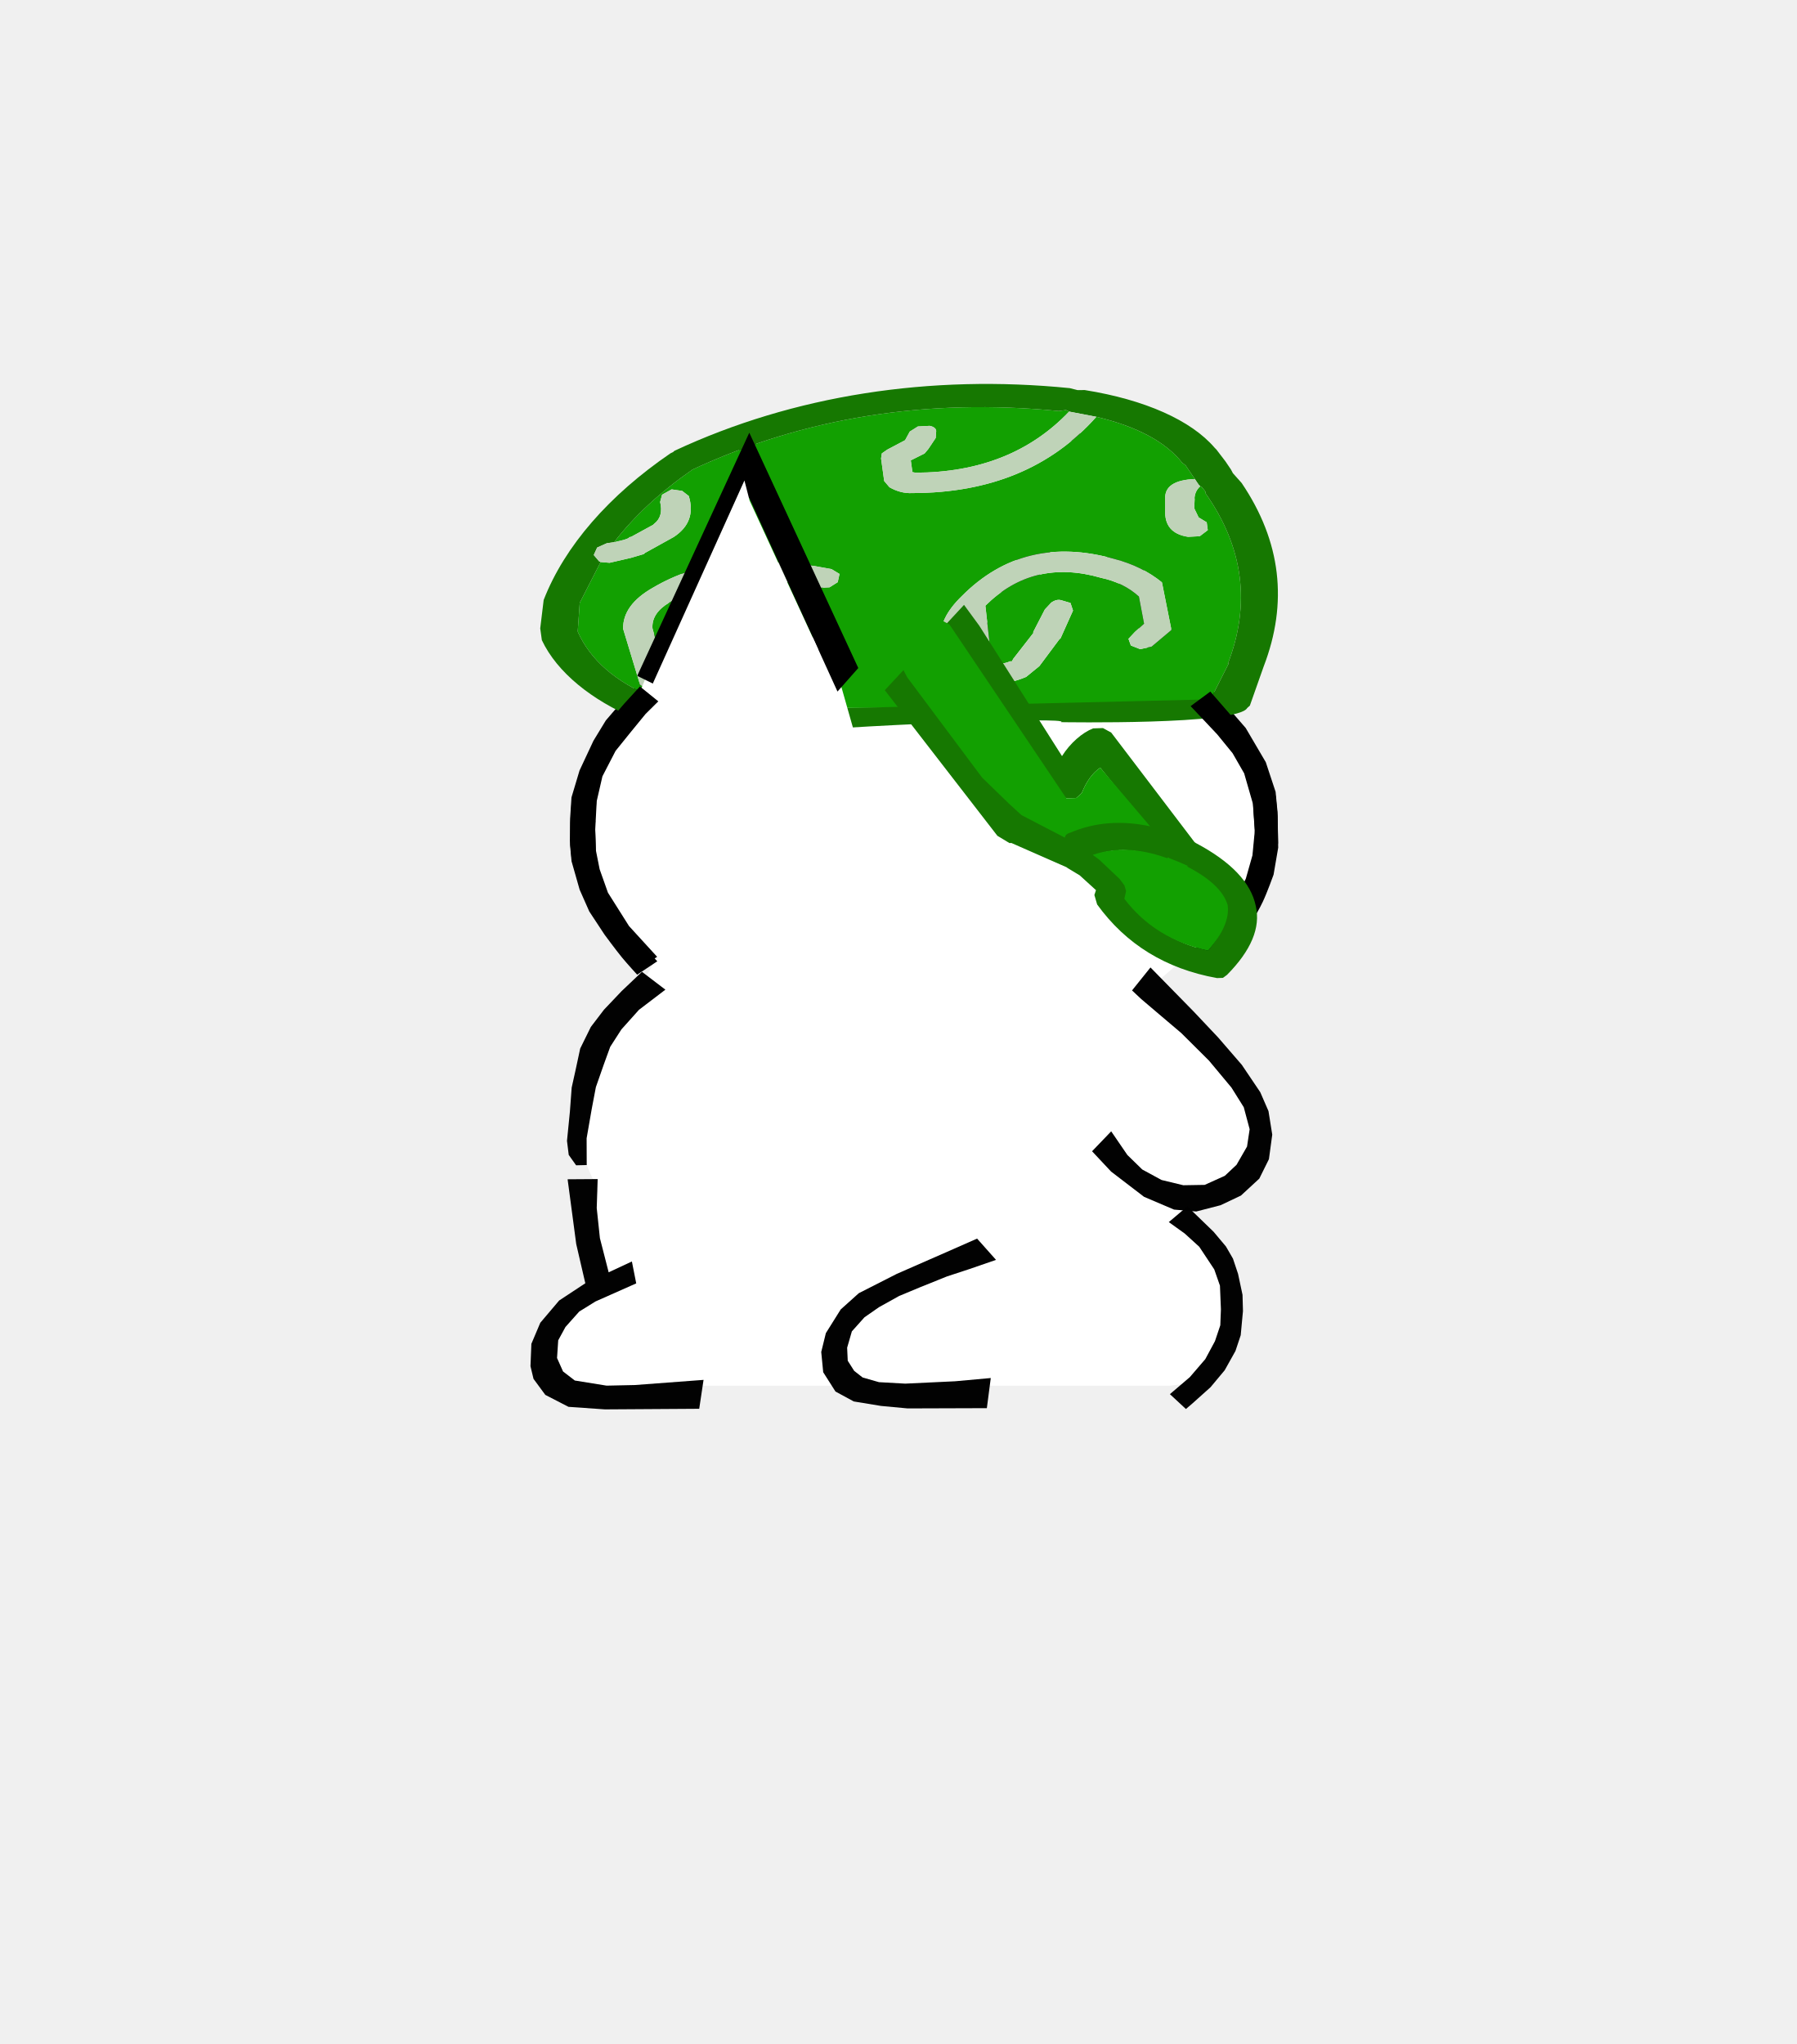
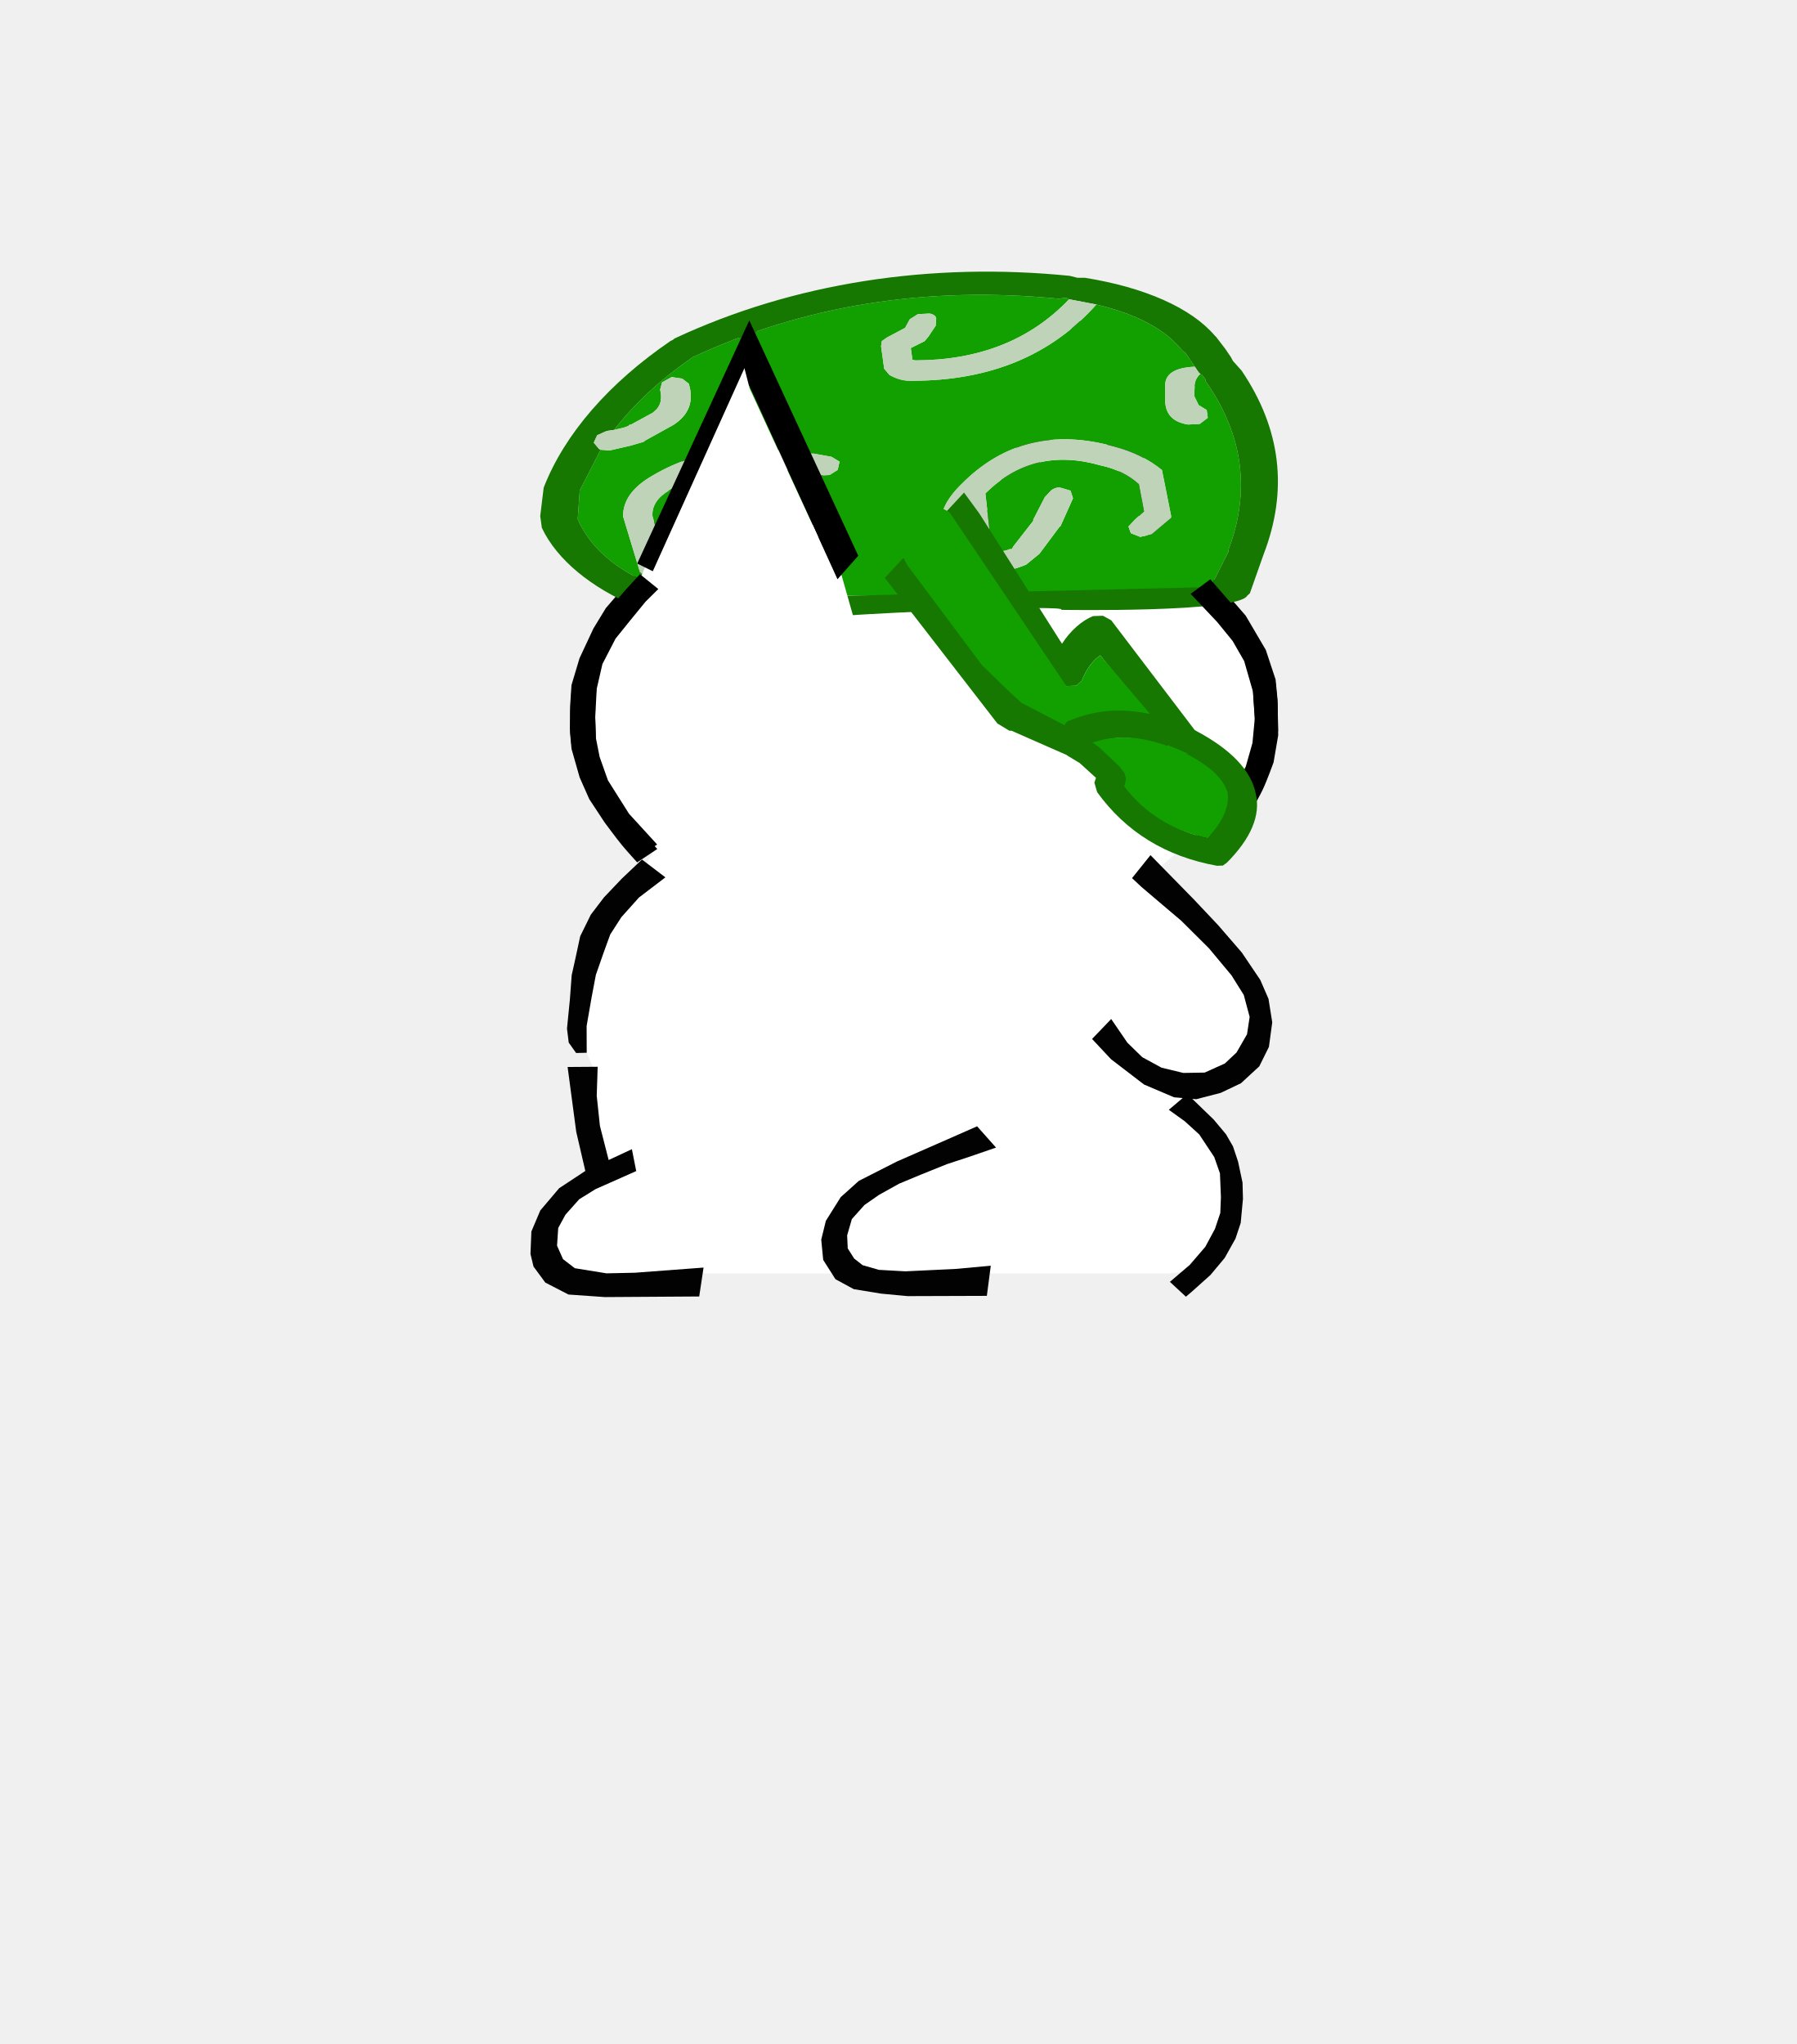
- <svg xmlns="http://www.w3.org/2000/svg" height="182" width="160">
-   <g style="clip-rule:evenodd;fill-rule:evenodd;stroke-linejoin:round;stroke-miterlimit:2">
-     <path d="m56.323 85.554.314-.815-3.807-6.035-1.438-4.56 1.373-6.522 4.135-5.647 1.446-2.354 7.328-15.627 1.194-1.258 8.576 17.368 11.82-.173 8.065-16.618 1.081-1.018 8.527 18.03 2.82 1.392 1.983 1.65 2.253 4.108.97 3.683-.133 6.317-3.978 6.408-2.835.964-3.342 2.884L110 95.627l2.089 6.418-4.807 4.96-5.472-.907 3.919 1.321 1.892 2.312 1.9 4.815-.357 5.985-3.313 2.639-1.677.216H61.582l-8.487.512-2.646-.988-2.067-4.224 4.465-5.051-.512-3.703.885-3.95-.976-2.244-.565-6.19 6.837-12.353-2.599-.362 50.1.014" style="fill:#fff;fill-opacity:.99;fill-rule:nonzero" />
-     <path d="m103.73 61.089 2.397-1.113-10.166-21.89-9.745 20.99-9.803.005-9.705-20.953-9.978 21.65 2.37 1.172 7.594-17.034 7.868 17.26 13.612-.212 7.78-17.2zm4.031.09 3.162 3.64 1.79 3.047.873 2.638.172 1.79.047 2.78-.413 2.408s-.59 1.647-.97 2.435c-.293.61-.628 1.199-1.002 1.762-.675 1.016-1.45 1.966-2.233 2.902-.462.55-1.452 1.593-1.452 1.593l-1.718-1.327 2.2-2.23 1.56-2.06 1.155-2.311.593-2.09.214-2.247-.186-2.747-.778-2.7-1.03-1.794-1.372-1.682-2.367-2.512zM56.723 86.386l1.793-1.19-2.507-2.742-1.874-2.97-.74-2.087-.338-1.701-.068-2.186.133-2.572.51-2.214 1.17-2.263 1.29-1.599 1.38-1.689 1.137-1.125-1.636-1.324-1.402 1.533-1.623 1.888-1.103 1.81-1.24 2.65L50.888 71l-.119 1.843-.02 2.022.133 1.423.72 2.528.86 1.942 1.358 2.063s1.015 1.38 1.558 2.04c.438.516.886 1.025 1.344 1.524zm2.527 1.735-2.087-1.589-1.811 1.719-1.57 1.653-1.17 1.534-.948 1.924-.43 1.998-.328 1.478-.16 2.156-.258 2.59.155 1.25.657.926.944-.022-.008-2.384.452-2.595.372-1.96.703-2.01.574-1.58.995-1.547 1.564-1.746zm44.826 20.696 1.653-1.398 2.334 2.257 1.101 1.312.626 1.082.453 1.356.398 1.867.039 1.449-.2 2.146-.468 1.405-.96 1.717-1.264 1.513-1.63 1.46-.557.477-1.427-1.323 1.773-1.514 1.38-1.606.86-1.6.475-1.413.055-1.418-.086-2.107-.507-1.451-1.335-2.015-1.294-1.178zm-53.533-3.812.768 5.77.809 3.488-2.33 1.536-1.68 1.982-.793 1.874-.08 1.994.27 1.126 1.05 1.427 2.062 1.063 3.248.228 8.395-.054.386-2.573-6.117.459-2.518.054-2.827-.456-1.05-.807-.534-1.197.105-1.577.645-1.185 1.224-1.373 1.453-.902 3.624-1.608-.386-1.95-2.068.965-.78-3.043-.283-2.679.084-2.581z" style="fill-opacity:.99;fill-rule:nonzero" />
-     <path d="m102.445 86.143 3.856 3.936 2.172 2.302 2.106 2.435 1.641 2.434.733 1.685.335 2.095-.296 2.183-.857 1.732-1.636 1.51-1.81.858-2.17.561-1.976-.17-2.67-1.137-2.935-2.248-1.695-1.81 1.704-1.774 1.44 2.105 1.326 1.294 1.72.934 1.936.467 1.903-.032 1.794-.809 1.042-.979.934-1.623.233-1.545-.523-1.956-1.094-1.747-2.008-2.41-2.464-2.45-1.966-1.668-1.594-1.355-.824-.772zm-15.439 24.143-2.652 1.169-4.506 1.975-3.375 1.717-1.611 1.446-1.323 2.11-.412 1.677.175 1.803 1.093 1.72 1.629.884 2.425.398 2.369.222 7.056-.023.35-2.683-3.179.289-4.438.21-2.34-.131-1.456-.418-.75-.587-.574-.903-.053-1.16.42-1.453 1.125-1.256 1.3-.904 1.786-.993 1.896-.79 2.359-.949 2.014-.662 2.357-.813z" style="fill-opacity:.99;fill-rule:nonzero" />
-     <path d="m58.819 89.557.093-.078.468-.155h.187c5.551-1.604 10.978-1.578 16.28.077l-.094-.077 2.994 1.164.187.077c1.621.724-3.992 17.639-4.678 23.122l-.187-.388-.374-.388-.655-.465-.562-.155-5.894.31c-.249 0-.436.052-.561.155l-.281.388-.936 2.949-.093.93.28.389c.25.259.593.31 1.03.155l.467-.31.281-.388-.093-.621a8.328 8.328 0 0 1 .655-2.095l4.865-.31h.093l.094.155c.623 1.603.187 2.948-1.31 4.035v.077l-1.965 1.086.094-.077-4.117.31h-.093c-.936-.051-1.653-.413-2.152-1.086-.811-1.035-1.155-2.121-1.03-3.259l.655-3.104.936-1.551.094-.621-.375-.466-.748-.155-.561.388-1.123 1.94-.749 3.491c-.125 1.397.312 2.768 1.31 4.113.811 1.138 1.965 1.759 3.462 1.862l5.24-.466h.186l1.871-1.086-.374.466h-.093c-1.933 1.862-4.303 3.026-7.11 3.491h-.094l-2.62-.31-3.555-1.397.187-.465-.187-1.164-.187-.698-.094-.078-1.123-1.63c-.748-.879-1.964-1.241-3.648-1.086l-.562.31-.28.544.374.543.655.155c.935-.051 1.59.104 1.964.466l.094.077.842 1.242v.077l.094.078.093.233.094.543a23.278 23.278 0 0 1-5.801-4.656c-3.431-6.259-3.68-12.828-.748-19.708v-.388l.187-.155c3.305 2.328 4.553 5.173 3.742 8.535l-.094.155h-1.122l-.468-.776-.374-.232-.936-.466-.655-.078a.613.613 0 0 0-.561.31l-.094.622.375.465.748.31.655 1.01.28.31.468.077h2.152l.655-.233c.499-.362.78-.75.842-1.164.998-4.087-.592-7.501-4.771-10.242 1.435-2.069 3.243-3.465 5.426-4.19l.28-.155 1.404-.388c-.187 1.087.312 1.656 1.497 1.707l1.03.078c1.434.155 2.369-.181 2.806-1.009l.094-.62-.468-.466h-.749l-.561.388-.842.155h-.187l-.749-.078h-.093c-.437-.051-.78-.18-1.03-.387m14.409 3.724-1.217-1.086-.093-.078-4.584.155c-1.185.621-2.121 1.397-2.807 2.328-2.37 3.052-1.871 5.819 1.497 8.302 2.432 1.863 5.052 1.889 7.859.078l.187-.078c.748-.827.873-1.758.374-2.793l-.842-.776-2.245-1.241-.094-.078-2.433-.854-.748.078-.374.466c-.125.155-.094.336.093.543l.562.388 1.964.776h.094l2.152 1.241.187.078.093.077h-.093c.187.362.155.698-.094 1.009l-5.426-.078c-2.557-1.913-2.932-4.008-1.123-6.285.499-.775 1.248-1.396 2.246-1.862h-.094l2.713-.077.655.543.562.388.654-.078.468-.465-.093-.621" style="fill:#12a001" transform="matrix(.12858 .93173 -1.65957 .22902 247.94 -32.016)" />
-     <path d="m57.602 88.237-.842.233h.094l.374-.155.28-.078h.094" style="fill:#ccc" transform="matrix(.12858 .93173 -1.65957 .22902 247.94 -32.016)" />
-     <path d="m78.934 90.565-.187-.077-2.994-1.164.093.077c-5.301-1.655-10.728-1.68-16.279-.077h-.187l-.468.155-.093.078-.187.077-.562.155-1.403.388-.28.155c-2.184.725-3.993 2.121-5.427 4.19l-.749 1.242-.093.155-.187.155v.388c-2.932 6.88-2.682 13.45.748 19.708a23.314 23.314 0 0 0 5.8 4.656v.388l.281.543.655.233.655-.233.094-.078 3.555 1.397 2.62.31h.093c2.807-.465 5.177-1.63 7.11-3.491h.094l.374-.466.188-.155h.093c2.12-1.5 2.776-3.362 1.965-5.587M57.64 87.82l.375-.077 1.029-.388c5.988-1.656 11.828-1.585 17.503.174l3.485 1.01.187.155c1.497.62-1.079 9.903-1.079 9.903-.375-.621-2.451 10.912-2.825 16.654-.063 1.24-.653 2.56-1.464 3.75l-.187.31v.078l-1.404 1.551v.078c-2.245 2.12-5.289 3.755-8.532 4.324h-1.123l-2.62-.388c-4.802-1.5-8.99-4.221-12.109-7.739l-.094-.155-.093-.077c-3.68-6.673-3.878-14.029-.76-21.27l.281-.389.094-.388c1.684-3.103 4.222-5.383 7.091-6.417l.187-.078 1.217-.388.842-.233" style="fill:#167801" transform="matrix(.12858 .93173 -1.65957 .22902 247.94 -32.016)" />
-     <path d="M74.256 113.687c.811 2.225.156 4.087-1.965 5.587h-.093l-.188.155-1.87 1.086h-.188l-5.24.466c-1.497-.103-2.65-.724-3.46-1.862-.999-1.345-1.435-2.716-1.31-4.113l.748-3.491 1.123-1.94.56-.388.75.155.374.466-.094.62-.936 1.552-.654 3.104c-.125 1.138.218 2.224 1.029 3.259.499.673 1.216 1.035 2.152 1.086h.093l4.117-.31-.094.077 1.965-1.086v-.077c1.497-1.087 1.933-2.432 1.31-4.035l-.094-.155h-.093l-4.865.31a8.328 8.328 0 0 0-.655 2.095l.093.62-.28.389-.468.31c-.437.155-.78.104-1.03-.155l-.28-.388.093-.931.936-2.949.28-.388c.125-.103.313-.155.562-.155l5.894-.31.562.155.655.465.374.388.187.388m-16.092 7.992-.094.078-.655.233-.655-.233-.28-.543v-.388l-.094-.543-.093-.233-.094-.078v-.077l-.842-1.242-.094-.077c-.373-.362-1.028-.517-1.964-.466l-.655-.155-.374-.543.28-.543.562-.31c1.684-.155 2.9.207 3.648 1.086l1.123 1.629.094.078.187.698.187 1.164-.187.465m-8.046-25.76.093-.155.749-1.242c4.179 2.742 5.769 6.156 4.771 10.242-.062.414-.343.802-.842 1.164l-.655.233h-2.152l-.467-.078-.281-.31-.655-1.009-.748-.31-.375-.465.094-.621a.613.613 0 0 1 .561-.31l.655.077.936.466.374.232.468.776h1.122l.094-.155c.811-3.362-.437-6.207-3.742-8.535m7.952-6.13.562-.155.187-.077c.249.207.592.336 1.029.387h.093l.749.078h.187l.842-.155.561-.388h.749l.468.465-.094.621c-.437.828-1.372 1.164-2.807 1.009l-1.029-.078c-1.185-.051-1.684-.62-1.497-1.707m15.157 3.492.093.62-.468.466-.654.078-.562-.388-.655-.543-2.713.077h.094c-.998.466-1.747 1.087-2.246 1.862-1.809 2.276-1.434 4.371 1.123 6.285l5.426.078c.25-.311.281-.647.094-1.009h.093l-.093-.077-.187-.078-2.152-1.241h-.094l-1.964-.776-.562-.388c-.187-.207-.218-.388-.093-.543l.374-.466.748-.078 2.433.854.094.078 2.245 1.241.842.776c.499 1.035.374 1.966-.374 2.793l-.187.078c-2.807 1.811-5.427 1.785-7.86-.078-3.367-2.483-3.866-5.25-1.496-8.302.686-.931 1.622-1.707 2.807-2.328l4.584-.155.093.078 1.217 1.086" style="fill:#bfd3b8" transform="matrix(.12858 .93173 -1.65957 .22902 247.94 -32.016)" />
-     <path d="m58.376 64.223-1.802 4.383 6.39 6.799 13.681-2.171-2.991-10.527-14.499.328z" style="fill:#fff" transform="translate(0 -6)" />
-     <path d="m74.575 67.576 1.851-2.094-9.705-20.953-9.979 21.65 2.37 1.171 7.595-17.034zm-17.591-.451 1.636 1.324z" style="fill-rule:nonzero" transform="translate(0 -6)" />
-     <path d="m66.749 50.574 6.092 13.21-6.348 8.397-3.175-2.765-1.075.512-8.294 9.165h-1.127l1.69-7.936 2.765-2.407 9.011-19.968z" style="fill:#fff" transform="translate(0 -6)" />
-     <path d="m59.112 67.35-2.37-1.171zm-2.376 25.437 1.792-1.192-2.506-2.74-1.875-2.97-.74-2.088-.337-1.701L53 79.91l.134-2.571.509-2.214 1.17-2.263 1.29-1.6 1.38-1.688 1.137-1.125-1.636-1.324-1.402 1.532-1.622 1.888-1.104 1.81-1.24 2.65L50.9 77.4l-.118 1.844-.02 2.02.132 1.424.72 2.529.86 1.942 1.358 2.062s1.015 1.38 1.558 2.04c.43.524 1.345 1.525 1.345 1.525zm51.038-25.207 3.162 3.64 1.79 3.046.872 2.638.172 1.791.048 2.78-.413 2.408s-.591 1.647-.97 2.434c-.292.609-.628 1.2-1.002 1.762-.676 1.017-1.45 1.967-2.234 2.902-.461.55-1.452 1.593-1.452 1.593l-1.717-1.326 2.199-2.23 1.56-2.061 1.156-2.311.593-2.09.214-2.247-.187-2.747-.778-2.7-1.03-1.794-1.371-1.681-2.368-2.512z" style="fill-rule:nonzero" transform="translate(0 -6)" />
-     <path d="m93.061 95.686.562.078.467.388.094.465c-.187.776-.187 1.449 0 2.018 0 0 3.728-1.079 4.178-1.176-1.621-.776-2.643-1.856-3.453-3.304-.125-.155-.156-.31-.094-.466m-13.829.842 10.608-3.309.842.077.094.078 3.525.819h.094l.842.077 1.31-.155.093-.31.468-.388c2.807-.983 5.613-.75 8.42.698l.28.233.094.31c.312 2.173-.03 3.725-1.029 4.656-1.06 1.034-2.775 1.37-5.145 1.008h-.094l-7.906 2.541-.562-.077-.467-.388c-.375-.621-.596-1.626-.533-2.609l-8.623 3.647-1.473.504m15.654-8.045s.236.204-.468 0c.81 1.242 1.83 1.912 3.513 2.43v.077h.094l.28.078.281.077.655.155-.093-.077c1.559.258 2.68.148 3.367-.421.56-.621.897-1.564.772-3.013-1.996-.93-3.938-.948-5.871-.328l-.187.466-.281.233-.468.155-1.594.168" style="fill:#167801" transform="matrix(1.19977 .87169 .8162 -1.12341 -95.534 97.058)" />
-     <path d="m75.097 99.457 6.533-3.416 7.167-2.376 2.244-.342.991-.12 2.9.466c-.062.155-.031.31.094.465.811 1.449 2.027 2.561 3.649 3.337l-4.491 1.164c-.187-.569-.187-1.242 0-2.018l-.094-.465-.467-.388-11.808 4.61m15.55-6.55 1.684-.233.468-.155.28-.233.188-.465c1.933-.621 3.898-.466 5.894.465.125 1.449-.094 2.483-.655 3.104-.687.569-1.809.724-3.368.466l.093.077-.655-.155-.28-.078-.28-.077h-.094v-.078c-1.685-.517-2.932-1.397-3.743-2.638h.468" style="fill:#12a001" transform="matrix(1.19977 .87169 .8162 -1.12341 -95.534 97.058)" />
+ <svg xmlns="http://www.w3.org/2000/svg" height="182" width="160" version="1.1" id="svg367">
+   <defs id="defs371" />
+   <g style="clip-rule:evenodd;fill-rule:evenodd;stroke-linejoin:round;stroke-miterlimit:2" id="g365" transform="translate(0,-9.999687)">
+     <path d="m 56.323,85.554 0.314,-0.815 -3.807,-6.035 -1.438,-4.56 1.373,-6.522 4.135,-5.647 1.446,-2.354 7.328,-15.627 1.194,-1.258 8.576,17.368 11.82,-0.173 8.065,-16.618 1.081,-1.018 8.527,18.03 2.82,1.392 1.983,1.65 2.253,4.108 0.97,3.683 -0.133,6.317 -3.978,6.408 -2.835,0.964 -3.342,2.884 7.325,7.896 2.089,6.418 -4.807,4.96 -5.472,-0.907 3.919,1.321 1.892,2.312 1.9,4.815 -0.357,5.985 -3.313,2.639 -1.677,0.216 H 61.582 l -8.487,0.512 -2.646,-0.988 -2.067,-4.224 4.465,-5.051 -0.512,-3.703 0.885,-3.95 -0.976,-2.244 -0.565,-6.19 6.837,-12.353 -2.599,-0.362 50.1,0.014" style="fill:#ffffff;fill-opacity:0.99;fill-rule:nonzero" id="path339" />
+     <path d="m 103.73,61.089 2.397,-1.113 -10.166,-21.89 -9.745,20.99 -9.803,0.005 -9.705,-20.953 -9.978,21.65 2.37,1.172 7.594,-17.034 7.868,17.26 13.612,-0.212 7.78,-17.2 z m 4.031,0.09 3.162,3.64 1.79,3.047 0.873,2.638 0.172,1.79 0.047,2.78 -0.413,2.408 c 0,0 -0.59,1.647 -0.97,2.435 -0.293,0.61 -0.628,1.199 -1.002,1.762 -0.675,1.016 -1.45,1.966 -2.233,2.902 -0.462,0.55 -1.452,1.593 -1.452,1.593 l -1.718,-1.327 2.2,-2.23 1.56,-2.06 1.155,-2.311 0.593,-2.09 0.214,-2.247 -0.186,-2.747 -0.778,-2.7 -1.03,-1.794 -1.372,-1.682 -2.367,-2.512 z m -51.038,25.207 1.793,-1.19 -2.507,-2.742 -1.874,-2.97 -0.74,-2.087 -0.338,-1.701 -0.068,-2.186 0.133,-2.572 0.51,-2.214 1.17,-2.263 1.29,-1.599 1.38,-1.689 1.137,-1.125 -1.636,-1.324 -1.402,1.533 -1.623,1.888 -1.103,1.81 -1.24,2.65 -0.717,2.395 -0.119,1.843 -0.02,2.022 0.133,1.423 0.72,2.528 0.86,1.942 1.358,2.063 c 0,0 1.015,1.38 1.558,2.04 0.438,0.516 0.886,1.025 1.344,1.524 z m 2.527,1.735 -2.087,-1.589 -1.811,1.719 -1.57,1.653 -1.17,1.534 -0.948,1.924 -0.43,1.998 -0.328,1.478 -0.16,2.156 -0.258,2.59 0.155,1.25 0.657,0.926 0.944,-0.022 -0.008,-2.384 0.452,-2.595 0.372,-1.96 0.703,-2.01 0.574,-1.58 0.995,-1.547 1.564,-1.746 z m 44.826,20.696 1.653,-1.398 2.334,2.257 1.101,1.312 0.626,1.082 0.453,1.356 0.398,1.867 0.039,1.449 -0.2,2.146 -0.468,1.405 -0.96,1.717 -1.264,1.513 -1.63,1.46 -0.557,0.477 -1.427,-1.323 1.773,-1.514 1.38,-1.606 0.86,-1.6 0.475,-1.413 0.055,-1.418 -0.086,-2.107 -0.507,-1.451 -1.335,-2.015 -1.294,-1.178 z m -53.533,-3.812 0.768,5.77 0.809,3.488 -2.33,1.536 -1.68,1.982 -0.793,1.874 -0.08,1.994 0.27,1.126 1.05,1.427 2.062,1.063 3.248,0.228 8.395,-0.054 0.386,-2.573 -6.117,0.459 -2.518,0.054 -2.827,-0.456 -1.05,-0.807 -0.534,-1.197 0.105,-1.577 0.645,-1.185 1.224,-1.373 1.453,-0.902 3.624,-1.608 -0.386,-1.95 -2.068,0.965 -0.78,-3.043 -0.283,-2.679 0.084,-2.581 z" style="fill-opacity:0.99;fill-rule:nonzero" id="path341" />
+     <path d="m 102.445,86.143 3.856,3.936 2.172,2.302 2.106,2.435 1.641,2.434 0.733,1.685 0.335,2.095 -0.296,2.183 -0.857,1.732 -1.636,1.51 -1.81,0.858 -2.17,0.561 -1.976,-0.17 -2.67,-1.137 -2.935,-2.248 -1.695,-1.81 1.704,-1.774 1.44,2.105 1.326,1.294 1.72,0.934 1.936,0.467 1.903,-0.032 1.794,-0.809 1.042,-0.979 0.934,-1.623 0.233,-1.545 -0.523,-1.956 -1.094,-1.747 -2.008,-2.41 -2.464,-2.45 -1.966,-1.668 -1.594,-1.355 -0.824,-0.772 z m -15.439,24.143 -2.652,1.169 -4.506,1.975 -3.375,1.717 -1.611,1.446 -1.323,2.11 -0.412,1.677 0.175,1.803 1.093,1.72 1.629,0.884 2.425,0.398 2.369,0.222 7.056,-0.023 0.35,-2.683 -3.179,0.289 -4.438,0.21 -2.34,-0.131 -1.456,-0.418 -0.75,-0.587 -0.574,-0.903 -0.053,-1.16 0.42,-1.453 1.125,-1.256 1.3,-0.904 1.786,-0.993 1.896,-0.79 2.359,-0.949 2.014,-0.662 2.357,-0.813 z" style="fill-opacity:0.99;fill-rule:nonzero" id="path343" />
+     <path d="m 58.819,89.557 0.093,-0.078 0.468,-0.155 h 0.187 c 5.551,-1.604 10.978,-1.578 16.28,0.077 l -0.094,-0.077 2.994,1.164 0.187,0.077 c 1.621,0.724 -3.992,17.639 -4.678,23.122 l -0.187,-0.388 -0.374,-0.388 -0.655,-0.465 -0.562,-0.155 -5.894,0.31 c -0.249,0 -0.436,0.052 -0.561,0.155 l -0.281,0.388 -0.936,2.949 -0.093,0.93 0.28,0.389 c 0.25,0.259 0.593,0.31 1.03,0.155 l 0.467,-0.31 0.281,-0.388 -0.093,-0.621 a 8.328,8.328 0 0 1 0.655,-2.095 l 4.865,-0.31 h 0.093 l 0.094,0.155 c 0.623,1.603 0.187,2.948 -1.31,4.035 v 0.077 l -1.965,1.086 0.094,-0.077 -4.117,0.31 h -0.093 c -0.936,-0.051 -1.653,-0.413 -2.152,-1.086 -0.811,-1.035 -1.155,-2.121 -1.03,-3.259 l 0.655,-3.104 0.936,-1.551 0.094,-0.621 -0.375,-0.466 -0.748,-0.155 -0.561,0.388 -1.123,1.94 -0.749,3.491 c -0.125,1.397 0.312,2.768 1.31,4.113 0.811,1.138 1.965,1.759 3.462,1.862 l 5.24,-0.466 h 0.186 l 1.871,-1.086 -0.374,0.466 h -0.093 c -1.933,1.862 -4.303,3.026 -7.11,3.491 h -0.094 l -2.62,-0.31 -3.555,-1.397 0.187,-0.465 -0.187,-1.164 -0.187,-0.698 -0.094,-0.078 -1.123,-1.63 c -0.748,-0.879 -1.964,-1.241 -3.648,-1.086 l -0.562,0.31 -0.28,0.544 0.374,0.543 0.655,0.155 c 0.935,-0.051 1.59,0.104 1.964,0.466 l 0.094,0.077 0.842,1.242 v 0.077 l 0.094,0.078 0.093,0.233 0.094,0.543 a 23.278,23.278 0 0 1 -5.801,-4.656 c -3.431,-6.259 -3.68,-12.828 -0.748,-19.708 v -0.388 l 0.187,-0.155 c 3.305,2.328 4.553,5.173 3.742,8.535 l -0.094,0.155 h -1.122 l -0.468,-0.776 -0.374,-0.232 -0.936,-0.466 -0.655,-0.078 a 0.613,0.613 0 0 0 -0.561,0.31 l -0.094,0.622 0.375,0.465 0.748,0.31 0.655,1.01 0.28,0.31 0.468,0.077 h 2.152 l 0.655,-0.233 c 0.499,-0.362 0.78,-0.75 0.842,-1.164 0.998,-4.087 -0.592,-7.501 -4.771,-10.242 1.435,-2.069 3.243,-3.465 5.426,-4.19 l 0.28,-0.155 1.404,-0.388 c -0.187,1.087 0.312,1.656 1.497,1.707 l 1.03,0.078 c 1.434,0.155 2.369,-0.181 2.806,-1.009 l 0.094,-0.62 -0.468,-0.466 H 62.28 l -0.561,0.388 -0.842,0.155 H 60.69 l -0.749,-0.078 h -0.093 c -0.437,-0.051 -0.78,-0.18 -1.03,-0.387 m 14.409,3.724 -1.217,-1.086 -0.093,-0.078 -4.584,0.155 c -1.185,0.621 -2.121,1.397 -2.807,2.328 -2.37,3.052 -1.871,5.819 1.497,8.302 2.432,1.863 5.052,1.889 7.859,0.078 l 0.187,-0.078 c 0.748,-0.827 0.873,-1.758 0.374,-2.793 l -0.842,-0.776 -2.245,-1.241 -0.094,-0.078 -2.433,-0.854 -0.748,0.078 -0.374,0.466 c -0.125,0.155 -0.094,0.336 0.093,0.543 l 0.562,0.388 1.964,0.776 h 0.094 l 2.152,1.241 0.187,0.078 0.093,0.077 h -0.093 c 0.187,0.362 0.155,0.698 -0.094,1.009 l -5.426,-0.078 c -2.557,-1.913 -2.932,-4.008 -1.123,-6.285 0.499,-0.775 1.248,-1.396 2.246,-1.862 h -0.094 l 2.713,-0.077 0.655,0.543 0.562,0.388 0.654,-0.078 0.468,-0.465 -0.093,-0.621" style="fill:#12a001" transform="matrix(0.12858,0.93173,-1.65957,0.22902,247.94,-32.016)" id="path345" />
+     <path d="M 57.602,88.237 56.76,88.47 h 0.094 l 0.374,-0.155 0.28,-0.078 h 0.094" style="fill:#cccccc" transform="matrix(0.12858,0.93173,-1.65957,0.22902,247.94,-32.016)" id="path347" />
+     <path d="m 78.934,90.565 -0.187,-0.077 -2.994,-1.164 0.093,0.077 C 70.545,87.746 65.118,87.721 59.567,89.324 H 59.38 l -0.468,0.155 -0.093,0.078 -0.187,0.077 -0.562,0.155 -1.403,0.388 -0.28,0.155 c -2.184,0.725 -3.993,2.121 -5.427,4.19 l -0.749,1.242 -0.093,0.155 -0.187,0.155 v 0.388 c -2.932,6.88 -2.682,13.45 0.748,19.708 a 23.314,23.314 0 0 0 5.8,4.656 v 0.388 l 0.281,0.543 0.655,0.233 0.655,-0.233 0.094,-0.078 3.555,1.397 2.62,0.31 h 0.093 c 2.807,-0.465 5.177,-1.63 7.11,-3.491 h 0.094 l 0.374,-0.466 0.188,-0.155 h 0.093 c 2.12,-1.5 2.776,-3.362 1.965,-5.587 M 57.64,87.82 l 0.375,-0.077 1.029,-0.388 c 5.988,-1.656 11.828,-1.585 17.503,0.174 l 3.485,1.01 0.187,0.155 c 1.497,0.62 -1.079,9.903 -1.079,9.903 -0.375,-0.621 -2.451,10.912 -2.825,16.654 -0.063,1.24 -0.653,2.56 -1.464,3.75 l -0.187,0.31 v 0.078 l -1.404,1.551 v 0.078 c -2.245,2.12 -5.289,3.755 -8.532,4.324 h -1.123 l -2.62,-0.388 c -4.802,-1.5 -8.99,-4.221 -12.109,-7.739 l -0.094,-0.155 -0.093,-0.077 c -3.68,-6.673 -3.878,-14.029 -0.76,-21.27 l 0.281,-0.389 0.094,-0.388 c 1.684,-3.103 4.222,-5.383 7.091,-6.417 l 0.187,-0.078 1.217,-0.388 0.842,-0.233" style="fill:#167801" transform="matrix(0.12858,0.93173,-1.65957,0.22902,247.94,-32.016)" id="path349" />
+     <path d="m 74.256,113.687 c 0.811,2.225 0.156,4.087 -1.965,5.587 h -0.093 l -0.188,0.155 -1.87,1.086 h -0.188 l -5.24,0.466 c -1.497,-0.103 -2.65,-0.724 -3.46,-1.862 -0.999,-1.345 -1.435,-2.716 -1.31,-4.113 l 0.748,-3.491 1.123,-1.94 0.56,-0.388 0.75,0.155 0.374,0.466 -0.094,0.62 -0.936,1.552 -0.654,3.104 c -0.125,1.138 0.218,2.224 1.029,3.259 0.499,0.673 1.216,1.035 2.152,1.086 h 0.093 l 4.117,-0.31 -0.094,0.077 1.965,-1.086 v -0.077 c 1.497,-1.087 1.933,-2.432 1.31,-4.035 l -0.094,-0.155 h -0.093 l -4.865,0.31 a 8.328,8.328 0 0 0 -0.655,2.095 l 0.093,0.62 -0.28,0.389 -0.468,0.31 c -0.437,0.155 -0.78,0.104 -1.03,-0.155 l -0.28,-0.388 0.093,-0.931 0.936,-2.949 0.28,-0.388 c 0.125,-0.103 0.313,-0.155 0.562,-0.155 l 5.894,-0.31 0.562,0.155 0.655,0.465 0.374,0.388 0.187,0.388 m -16.092,7.992 -0.094,0.078 -0.655,0.233 -0.655,-0.233 -0.28,-0.543 v -0.388 l -0.094,-0.543 -0.093,-0.233 -0.094,-0.078 v -0.077 l -0.842,-1.242 -0.094,-0.077 c -0.373,-0.362 -1.028,-0.517 -1.964,-0.466 l -0.655,-0.155 -0.374,-0.543 0.28,-0.543 0.562,-0.31 c 1.684,-0.155 2.9,0.207 3.648,1.086 l 1.123,1.629 0.094,0.078 0.187,0.698 0.187,1.164 -0.187,0.465 m -8.046,-25.76 0.093,-0.155 0.749,-1.242 c 4.179,2.742 5.769,6.156 4.771,10.242 -0.062,0.414 -0.343,0.802 -0.842,1.164 l -0.655,0.233 h -2.152 l -0.467,-0.078 -0.281,-0.31 -0.655,-1.009 -0.748,-0.31 -0.375,-0.465 0.094,-0.621 a 0.613,0.613 0 0 1 0.561,-0.31 l 0.655,0.077 0.936,0.466 0.374,0.232 0.468,0.776 h 1.122 l 0.094,-0.155 c 0.811,-3.362 -0.437,-6.207 -3.742,-8.535 m 7.952,-6.13 0.562,-0.155 0.187,-0.077 c 0.249,0.207 0.592,0.336 1.029,0.387 h 0.093 l 0.749,0.078 h 0.187 l 0.842,-0.155 0.561,-0.388 h 0.749 l 0.468,0.465 -0.094,0.621 c -0.437,0.828 -1.372,1.164 -2.807,1.009 l -1.029,-0.078 c -1.185,-0.051 -1.684,-0.62 -1.497,-1.707 m 15.157,3.492 0.093,0.62 -0.468,0.466 -0.654,0.078 -0.562,-0.388 -0.655,-0.543 -2.713,0.077 h 0.094 c -0.998,0.466 -1.747,1.087 -2.246,1.862 -1.809,2.276 -1.434,4.371 1.123,6.285 l 5.426,0.078 c 0.25,-0.311 0.281,-0.647 0.094,-1.009 h 0.093 L 72.759,100.73 72.572,100.652 70.42,99.411 H 70.326 L 68.362,98.635 67.8,98.247 C 67.613,98.04 67.582,97.859 67.707,97.704 l 0.374,-0.466 0.748,-0.078 2.433,0.854 0.094,0.078 2.245,1.241 0.842,0.776 c 0.499,1.035 0.374,1.966 -0.374,2.793 l -0.187,0.078 c -2.807,1.811 -5.427,1.785 -7.86,-0.078 -3.367,-2.483 -3.866,-5.25 -1.496,-8.302 0.686,-0.931 1.622,-1.707 2.807,-2.328 l 4.584,-0.155 0.093,0.078 1.217,1.086" style="fill:#bfd3b8" transform="matrix(0.12858,0.93173,-1.65957,0.22902,247.94,-32.016)" id="path351" />
+     <path d="m 58.376,64.223 -1.802,4.383 6.39,6.799 13.681,-2.171 -2.991,-10.527 -14.499,0.328 z" style="fill:#ffffff" transform="translate(0,-6)" id="path353" />
+     <path d="m 74.575,67.576 1.851,-2.094 -9.705,-20.953 -9.979,21.65 2.37,1.171 7.595,-17.034 z m -17.591,-0.451 1.636,1.324 z" style="fill-rule:nonzero" transform="translate(0,-6)" id="path355" />
+     <path d="m 66.749,50.574 6.092,13.21 -6.348,8.397 -3.175,-2.765 -1.075,0.512 -8.294,9.165 h -1.127 l 1.69,-7.936 2.765,-2.407 9.011,-19.968 z" style="fill:#ffffff" transform="translate(0,-6)" id="path357" />
+     <path d="m 59.112,67.35 -2.37,-1.171 z m -2.376,25.437 1.792,-1.192 -2.506,-2.74 -1.875,-2.97 -0.74,-2.088 L 53.07,82.096 53,79.91 l 0.134,-2.571 0.509,-2.214 1.17,-2.263 1.29,-1.6 1.38,-1.688 1.137,-1.125 -1.636,-1.324 -1.402,1.532 -1.622,1.888 -1.104,1.81 -1.24,2.65 -0.716,2.395 -0.118,1.844 -0.02,2.02 0.132,1.424 0.72,2.529 0.86,1.942 1.358,2.062 c 0,0 1.015,1.38 1.558,2.04 0.43,0.524 1.345,1.525 1.345,1.525 z m 51.038,-25.207 3.162,3.64 1.79,3.046 0.872,2.638 0.172,1.791 0.048,2.78 -0.413,2.408 c 0,0 -0.591,1.647 -0.97,2.434 -0.292,0.609 -0.628,1.2 -1.002,1.762 -0.676,1.017 -1.45,1.967 -2.234,2.902 -0.461,0.55 -1.452,1.593 -1.452,1.593 l -1.717,-1.326 2.199,-2.23 1.56,-2.061 1.156,-2.311 0.593,-2.09 0.214,-2.247 -0.187,-2.747 -0.778,-2.7 -1.03,-1.794 -1.371,-1.681 -2.368,-2.512 z" style="fill-rule:nonzero" transform="translate(0,-6)" id="path359" />
+     <path d="m 93.061,95.686 0.562,0.078 0.467,0.388 0.094,0.465 c -0.187,0.776 -0.187,1.449 0,2.018 0,0 3.728,-1.079 4.178,-1.176 C 96.741,96.683 95.719,95.603 94.909,94.155 94.784,94 94.753,93.845 94.815,93.689 m -13.829,0.842 10.608,-3.309 0.842,0.077 0.094,0.078 3.525,0.819 h 0.094 l 0.842,0.077 1.31,-0.155 0.093,-0.31 0.468,-0.388 c 2.807,-0.983 5.613,-0.75 8.42,0.698 l 0.28,0.233 0.094,0.31 c 0.312,2.173 -0.03,3.725 -1.029,4.656 -1.06,1.034 -2.775,1.37 -5.145,1.008 h -0.094 l -7.906,2.541 -0.562,-0.077 -0.467,-0.388 C 92.078,99.78 91.857,98.775 91.92,97.792 l -8.623,3.647 -1.473,0.504 m 15.654,-8.045 c 0,0 0.236,0.204 -0.468,0 0.81,1.242 1.83,1.912 3.513,2.43 v 0.077 h 0.094 l 0.28,0.078 0.281,0.077 0.655,0.155 -0.093,-0.077 c 1.559,0.258 2.68,0.148 3.367,-0.421 0.56,-0.621 0.897,-1.564 0.772,-3.013 -1.996,-0.93 -3.938,-0.948 -5.871,-0.328 l -0.187,0.466 -0.281,0.233 -0.468,0.155 -1.594,0.168" style="fill:#167801" transform="matrix(1.19977,0.87169,0.8162,-1.12341,-95.534,97.058)" id="path361" />
+     <path d="m 75.097,99.457 6.533,-3.416 7.167,-2.376 2.244,-0.342 0.991,-0.12 2.9,0.466 c -0.062,0.155 -0.031,0.31 0.094,0.465 0.811,1.449 2.027,2.561 3.649,3.337 l -4.491,1.164 c -0.187,-0.569 -0.187,-1.242 0,-2.018 l -0.094,-0.465 -0.467,-0.388 -11.808,4.61 m 15.55,-6.55 1.684,-0.233 0.468,-0.155 0.28,-0.233 0.188,-0.465 c 1.933,-0.621 3.898,-0.466 5.894,0.465 0.125,1.449 -0.094,2.483 -0.655,3.104 -0.687,0.569 -1.809,0.724 -3.368,0.466 l 0.093,0.077 -0.655,-0.155 -0.28,-0.078 -0.28,-0.077 h -0.094 v -0.078 c -1.685,-0.517 -2.932,-1.397 -3.743,-2.638 h 0.468" style="fill:#12a001" transform="matrix(1.19977,0.87169,0.8162,-1.12341,-95.534,97.058)" id="path363" />
  </g>
</svg>
